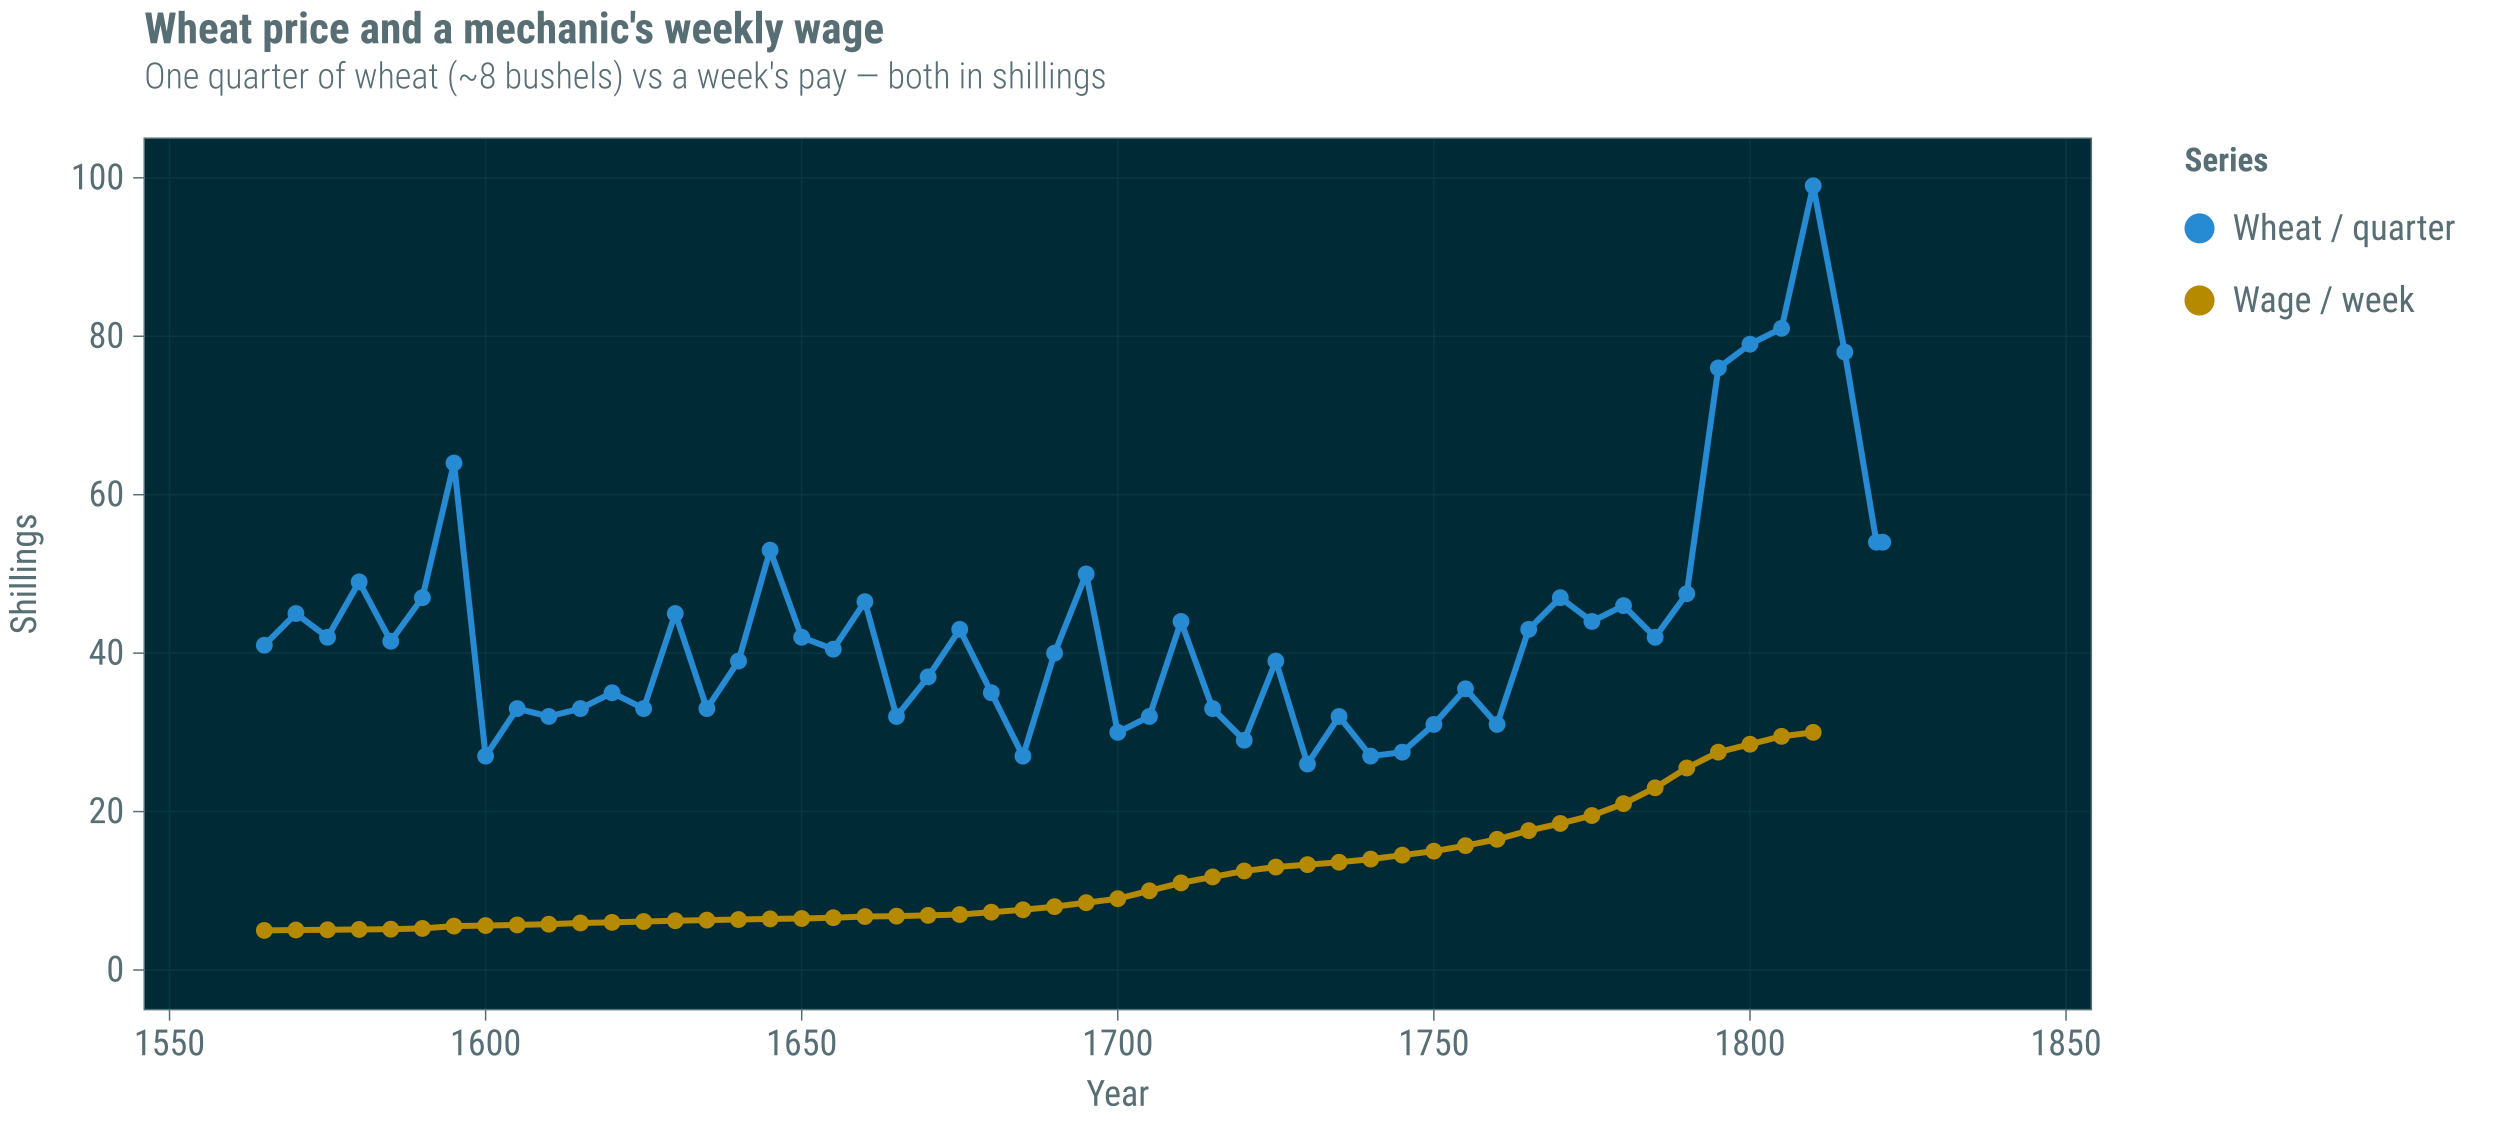
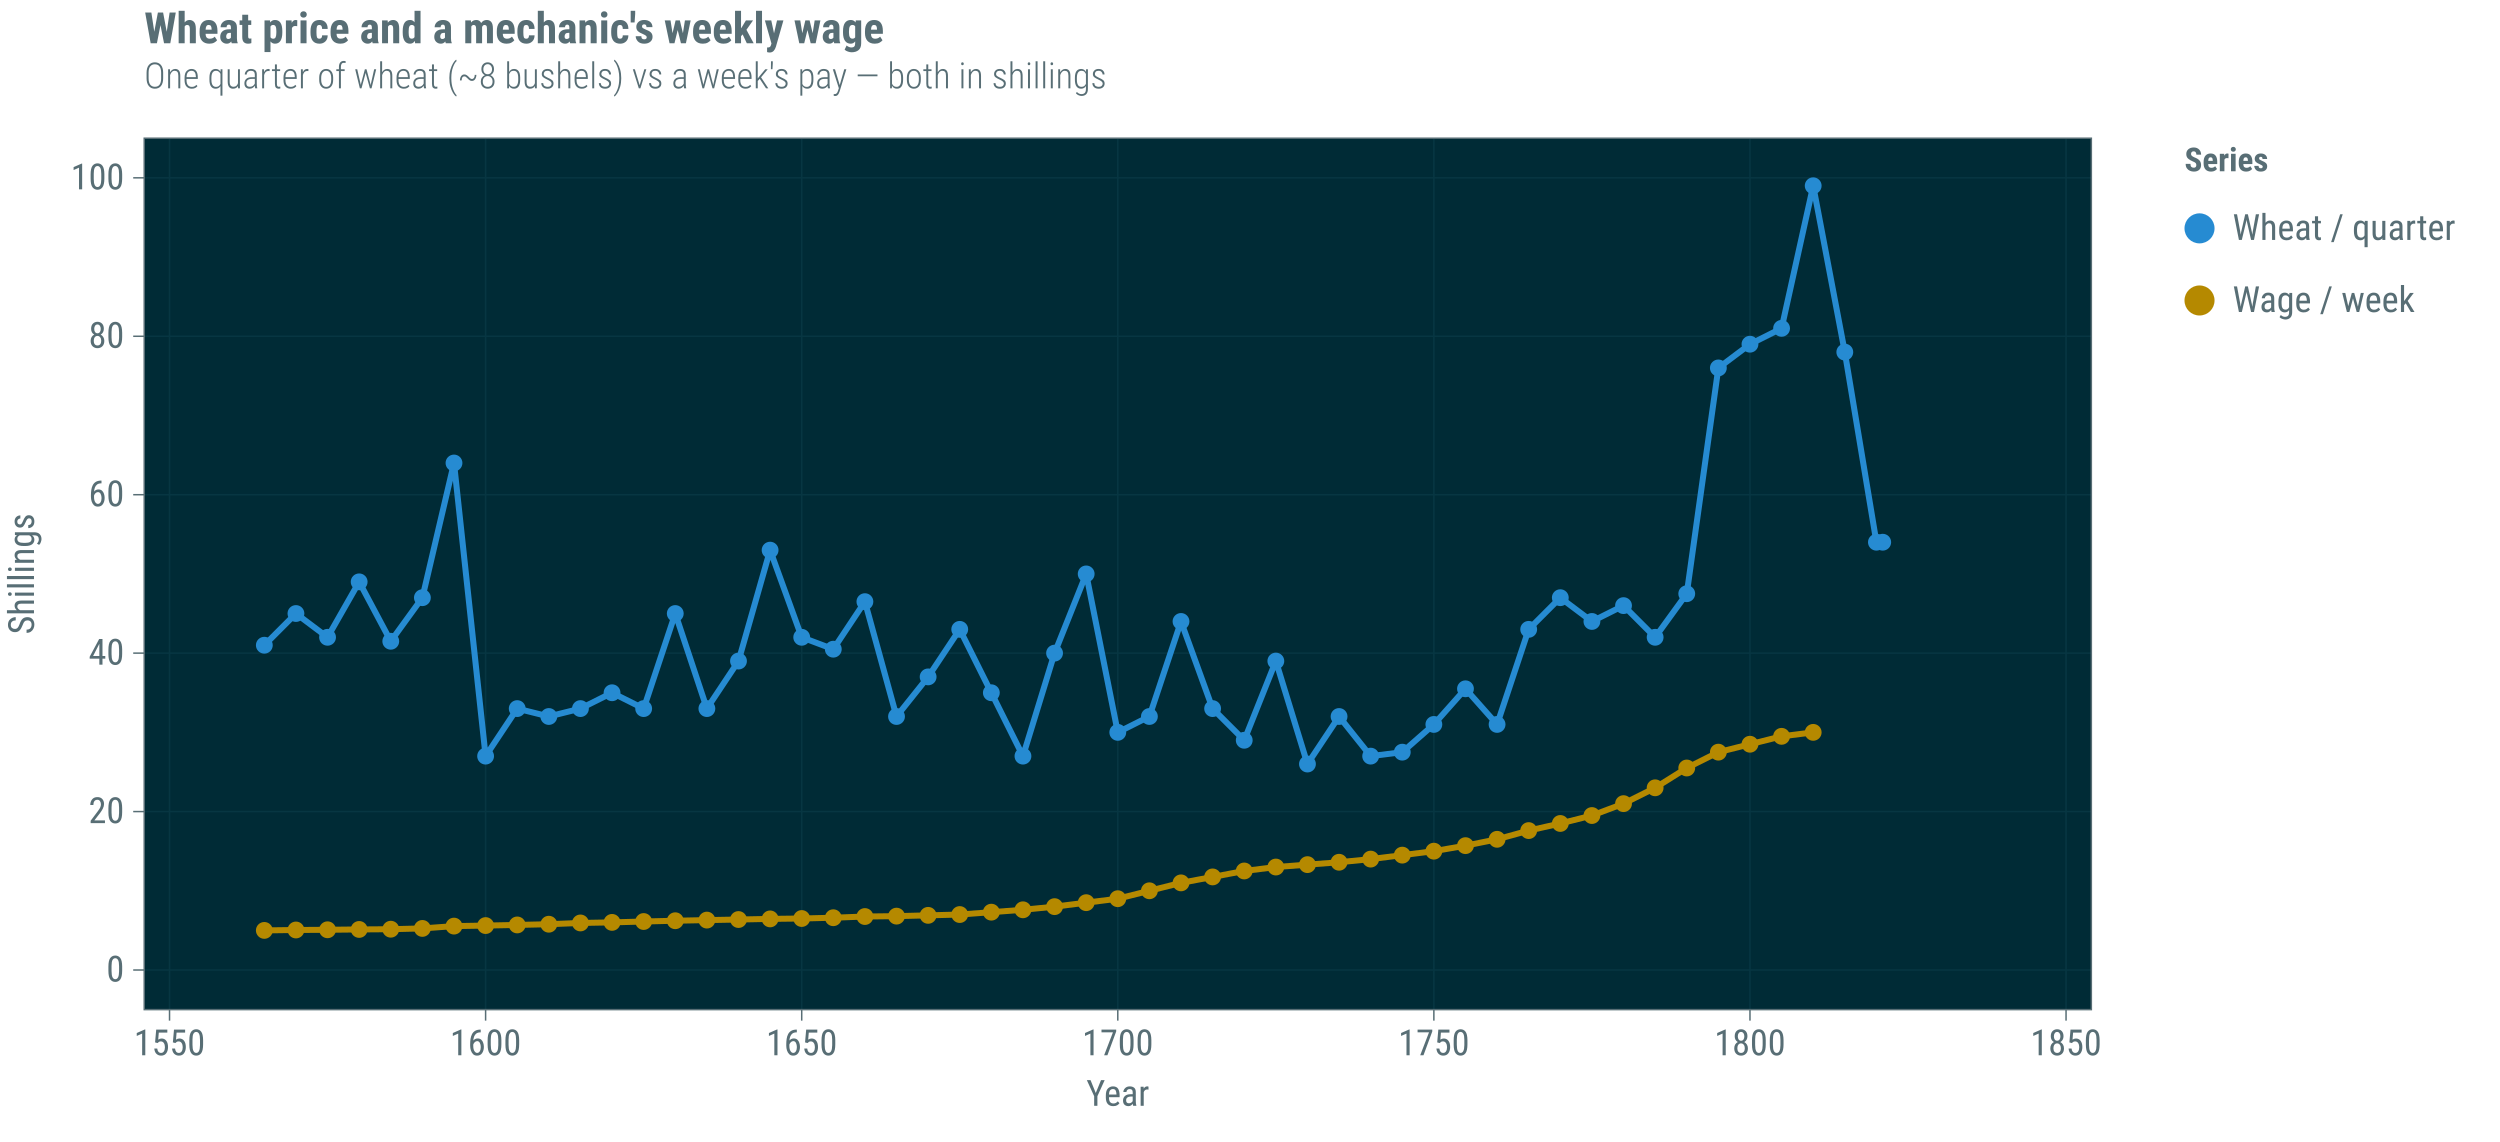
<svg xmlns="http://www.w3.org/2000/svg" width="832" height="380" viewBox="0 0 832 380" role="img" aria-label="Wheat price and a mechanic's weekly wage" class="gg-plot" font-family="&quot;Roboto Condensed&quot;, &quot;Arial Narrow&quot;, Arial, sans-serif" font-size="12" font-weight="400" text-rendering="optimizeLegibility" shape-rendering="geometricPrecision">
  <text class="gg-title" x="48" y="14.4" font-size="14.4" font-weight="700" fill="var(--gg-ink, #586e75)">Wheat price and a mechanic's weekly wage</text>
  <text class="gg-subtitle" x="48" y="29.4" font-size="12" font-weight="300" fill="var(--gg-ink, #586e75)">One quarter of wheat (~8 bushels) vs a week's pay — both in shillings</text>
  <defs>
    <clipPath id="ssolarizeddark_ridership-line_solarized_832x380-gg-clip-0">
      <rect width="648" height="290" />
    </clipPath>
  </defs>
  <g class="gg-panel" data-panel="0" transform="translate(48,46)">
    <rect class="gg-panel-background" width="648" height="290" fill="var(--gg-panel, #002b36)" />
    <g class="gg-grid" stroke="var(--gg-grid, #073642)" stroke-width="0.5" vector-effect="non-scaling-stroke">
      <line x1="8.42" y1="0" x2="8.42" y2="290" />
      <line x1="113.61" y1="0" x2="113.61" y2="290" />
      <line x1="218.81" y1="0" x2="218.81" y2="290" />
      <line x1="324" y1="0" x2="324" y2="290" />
      <line x1="429.19" y1="0" x2="429.19" y2="290" />
      <line x1="534.39" y1="0" x2="534.39" y2="290" />
      <line x1="639.58" y1="0" x2="639.58" y2="290" />
      <line x1="0" y1="276.82" x2="648" y2="276.82" />
      <line x1="0" y1="224.09" x2="648" y2="224.09" />
      <line x1="0" y1="171.36" x2="648" y2="171.36" />
      <line x1="0" y1="118.64" x2="648" y2="118.64" />
      <line x1="0" y1="65.91" x2="648" y2="65.91" />
      <line x1="0" y1="13.18" x2="648" y2="13.18" />
    </g>
    <g class="gg-marks" clip-path="url(#ssolarizeddark_ridership-line_solarized_832x380-gg-clip-0)">
      <g class="gg-batch gg-paths" data-layer="0">
        <path d="M39.97 168.73L50.49 158.18L61.01 166.09L71.53 147.64L82.05 167.41L92.57 152.91L103.09 108.09L113.61 205.64L124.13 189.82L134.65 192.45L145.17 189.82L155.69 184.55L166.21 189.82L176.73 158.18L187.25 189.82L197.77 174L208.29 137.09L218.81 166.09L229.32 170.05L239.84 154.23L250.36 192.45L260.88 179.27L271.4 163.45L281.92 184.55L292.44 205.64L302.96 171.36L313.48 145L324 197.73L334.52 192.45L345.04 160.82L355.56 189.82L366.08 200.36L376.6 174L387.12 208.27L397.64 192.45L408.16 205.64L418.68 204.32L429.19 195.09L439.71 183.23L450.23 195.09L460.75 163.45L471.27 152.91L481.79 160.82L492.31 155.55L502.83 166.09L513.35 151.59L523.87 76.45L534.39 68.55L544.91 63.27L555.43 15.82L565.95 71.18L576.47 134.45L578.57 134.45" fill="none" stroke="#268bd2" stroke-width="2" stroke-linejoin="round" stroke-linecap="round" />
        <path d="M39.97 263.64L50.49 263.5L61.01 263.43L71.53 263.32L82.05 263.24L92.57 262.98L103.09 262.21L113.61 262.03L124.13 261.82L134.65 261.58L145.17 261.16L155.69 260.97L166.21 260.68L176.73 260.42L187.25 260.21L197.77 260.02L208.29 259.81L218.81 259.68L229.32 259.42L239.84 259.02L250.36 258.89L260.88 258.63L271.4 258.36L281.92 257.57L292.44 256.78L302.96 255.73L313.48 254.41L324 253.09L334.52 250.45L345.04 247.82L355.56 245.84L366.08 243.86L376.6 242.55L387.12 241.75L397.64 240.96L408.16 239.91L418.68 238.59L429.19 237.27L439.71 235.43L450.23 233.32L460.75 230.42L471.27 228.05L481.79 225.41L492.31 221.45L502.83 216.18L513.35 209.59L523.87 204.32L534.39 201.68L544.91 199.05L555.43 197.73" fill="none" stroke="#b58900" stroke-width="2" stroke-linejoin="round" stroke-linecap="round" />
      </g>
      <g class="gg-batch gg-points" data-layer="1">
        <circle class="gg-shape-circle" cx="39.97" cy="168.73" r="2.8" fill="#268bd2" />
        <circle class="gg-shape-circle" cx="39.97" cy="263.64" r="2.8" fill="#b58900" />
        <circle class="gg-shape-circle" cx="50.49" cy="158.18" r="2.8" fill="#268bd2" />
        <circle class="gg-shape-circle" cx="50.49" cy="263.5" r="2.8" fill="#b58900" />
        <circle class="gg-shape-circle" cx="61.01" cy="166.09" r="2.8" fill="#268bd2" />
        <circle class="gg-shape-circle" cx="61.01" cy="263.43" r="2.8" fill="#b58900" />
        <circle class="gg-shape-circle" cx="71.53" cy="147.64" r="2.8" fill="#268bd2" />
        <circle class="gg-shape-circle" cx="71.53" cy="263.32" r="2.8" fill="#b58900" />
        <circle class="gg-shape-circle" cx="82.05" cy="167.41" r="2.8" fill="#268bd2" />
        <circle class="gg-shape-circle" cx="82.05" cy="263.24" r="2.8" fill="#b58900" />
        <circle class="gg-shape-circle" cx="92.57" cy="152.91" r="2.8" fill="#268bd2" />
        <circle class="gg-shape-circle" cx="92.57" cy="262.98" r="2.8" fill="#b58900" />
        <circle class="gg-shape-circle" cx="103.09" cy="108.09" r="2.8" fill="#268bd2" />
        <circle class="gg-shape-circle" cx="103.09" cy="262.21" r="2.8" fill="#b58900" />
        <circle class="gg-shape-circle" cx="113.61" cy="205.64" r="2.8" fill="#268bd2" />
        <circle class="gg-shape-circle" cx="113.61" cy="262.03" r="2.8" fill="#b58900" />
        <circle class="gg-shape-circle" cx="124.13" cy="189.82" r="2.8" fill="#268bd2" />
        <circle class="gg-shape-circle" cx="124.13" cy="261.82" r="2.8" fill="#b58900" />
        <circle class="gg-shape-circle" cx="134.65" cy="192.45" r="2.8" fill="#268bd2" />
        <circle class="gg-shape-circle" cx="134.65" cy="261.58" r="2.8" fill="#b58900" />
        <circle class="gg-shape-circle" cx="145.17" cy="189.82" r="2.8" fill="#268bd2" />
        <circle class="gg-shape-circle" cx="145.17" cy="261.16" r="2.8" fill="#b58900" />
        <circle class="gg-shape-circle" cx="155.69" cy="184.55" r="2.8" fill="#268bd2" />
        <circle class="gg-shape-circle" cx="155.69" cy="260.97" r="2.8" fill="#b58900" />
        <circle class="gg-shape-circle" cx="166.21" cy="189.82" r="2.8" fill="#268bd2" />
        <circle class="gg-shape-circle" cx="166.21" cy="260.68" r="2.8" fill="#b58900" />
        <circle class="gg-shape-circle" cx="176.73" cy="158.18" r="2.8" fill="#268bd2" />
        <circle class="gg-shape-circle" cx="176.73" cy="260.42" r="2.8" fill="#b58900" />
        <circle class="gg-shape-circle" cx="187.25" cy="189.82" r="2.8" fill="#268bd2" />
        <circle class="gg-shape-circle" cx="187.25" cy="260.21" r="2.8" fill="#b58900" />
        <circle class="gg-shape-circle" cx="197.77" cy="174" r="2.8" fill="#268bd2" />
        <circle class="gg-shape-circle" cx="197.77" cy="260.02" r="2.8" fill="#b58900" />
        <circle class="gg-shape-circle" cx="208.29" cy="137.09" r="2.8" fill="#268bd2" />
        <circle class="gg-shape-circle" cx="208.29" cy="259.81" r="2.8" fill="#b58900" />
        <circle class="gg-shape-circle" cx="218.81" cy="166.09" r="2.8" fill="#268bd2" />
        <circle class="gg-shape-circle" cx="218.81" cy="259.68" r="2.8" fill="#b58900" />
        <circle class="gg-shape-circle" cx="229.32" cy="170.05" r="2.8" fill="#268bd2" />
        <circle class="gg-shape-circle" cx="229.32" cy="259.42" r="2.8" fill="#b58900" />
        <circle class="gg-shape-circle" cx="239.84" cy="154.23" r="2.8" fill="#268bd2" />
        <circle class="gg-shape-circle" cx="239.84" cy="259.02" r="2.8" fill="#b58900" />
        <circle class="gg-shape-circle" cx="250.36" cy="192.45" r="2.8" fill="#268bd2" />
        <circle class="gg-shape-circle" cx="250.36" cy="258.89" r="2.8" fill="#b58900" />
        <circle class="gg-shape-circle" cx="260.88" cy="179.27" r="2.8" fill="#268bd2" />
        <circle class="gg-shape-circle" cx="260.88" cy="258.63" r="2.8" fill="#b58900" />
        <circle class="gg-shape-circle" cx="271.4" cy="163.45" r="2.8" fill="#268bd2" />
        <circle class="gg-shape-circle" cx="271.4" cy="258.36" r="2.8" fill="#b58900" />
        <circle class="gg-shape-circle" cx="281.92" cy="184.55" r="2.8" fill="#268bd2" />
        <circle class="gg-shape-circle" cx="281.92" cy="257.57" r="2.8" fill="#b58900" />
        <circle class="gg-shape-circle" cx="292.44" cy="205.64" r="2.8" fill="#268bd2" />
        <circle class="gg-shape-circle" cx="292.44" cy="256.78" r="2.8" fill="#b58900" />
        <circle class="gg-shape-circle" cx="302.96" cy="171.36" r="2.8" fill="#268bd2" />
        <circle class="gg-shape-circle" cx="302.96" cy="255.73" r="2.8" fill="#b58900" />
        <circle class="gg-shape-circle" cx="313.48" cy="145" r="2.8" fill="#268bd2" />
        <circle class="gg-shape-circle" cx="313.48" cy="254.41" r="2.8" fill="#b58900" />
        <circle class="gg-shape-circle" cx="324" cy="197.73" r="2.8" fill="#268bd2" />
        <circle class="gg-shape-circle" cx="324" cy="253.09" r="2.8" fill="#b58900" />
        <circle class="gg-shape-circle" cx="334.52" cy="192.45" r="2.8" fill="#268bd2" />
        <circle class="gg-shape-circle" cx="334.52" cy="250.45" r="2.8" fill="#b58900" />
        <circle class="gg-shape-circle" cx="345.04" cy="160.82" r="2.8" fill="#268bd2" />
        <circle class="gg-shape-circle" cx="345.04" cy="247.82" r="2.8" fill="#b58900" />
        <circle class="gg-shape-circle" cx="355.56" cy="189.82" r="2.8" fill="#268bd2" />
        <circle class="gg-shape-circle" cx="355.56" cy="245.84" r="2.8" fill="#b58900" />
        <circle class="gg-shape-circle" cx="366.08" cy="200.36" r="2.8" fill="#268bd2" />
        <circle class="gg-shape-circle" cx="366.08" cy="243.86" r="2.8" fill="#b58900" />
        <circle class="gg-shape-circle" cx="376.6" cy="174" r="2.8" fill="#268bd2" />
        <circle class="gg-shape-circle" cx="376.6" cy="242.55" r="2.8" fill="#b58900" />
        <circle class="gg-shape-circle" cx="387.12" cy="208.27" r="2.8" fill="#268bd2" />
        <circle class="gg-shape-circle" cx="387.12" cy="241.75" r="2.8" fill="#b58900" />
        <circle class="gg-shape-circle" cx="397.64" cy="192.45" r="2.8" fill="#268bd2" />
        <circle class="gg-shape-circle" cx="397.64" cy="240.96" r="2.8" fill="#b58900" />
        <circle class="gg-shape-circle" cx="408.16" cy="205.64" r="2.8" fill="#268bd2" />
        <circle class="gg-shape-circle" cx="408.16" cy="239.91" r="2.8" fill="#b58900" />
        <circle class="gg-shape-circle" cx="418.68" cy="204.32" r="2.8" fill="#268bd2" />
        <circle class="gg-shape-circle" cx="418.68" cy="238.59" r="2.8" fill="#b58900" />
        <circle class="gg-shape-circle" cx="429.19" cy="195.09" r="2.8" fill="#268bd2" />
        <circle class="gg-shape-circle" cx="429.19" cy="237.27" r="2.8" fill="#b58900" />
        <circle class="gg-shape-circle" cx="439.71" cy="183.23" r="2.8" fill="#268bd2" />
        <circle class="gg-shape-circle" cx="439.71" cy="235.43" r="2.8" fill="#b58900" />
        <circle class="gg-shape-circle" cx="450.23" cy="195.09" r="2.8" fill="#268bd2" />
        <circle class="gg-shape-circle" cx="450.23" cy="233.32" r="2.8" fill="#b58900" />
        <circle class="gg-shape-circle" cx="460.75" cy="163.45" r="2.8" fill="#268bd2" />
        <circle class="gg-shape-circle" cx="460.75" cy="230.42" r="2.8" fill="#b58900" />
        <circle class="gg-shape-circle" cx="471.27" cy="152.91" r="2.8" fill="#268bd2" />
        <circle class="gg-shape-circle" cx="471.27" cy="228.05" r="2.8" fill="#b58900" />
        <circle class="gg-shape-circle" cx="481.79" cy="160.82" r="2.8" fill="#268bd2" />
        <circle class="gg-shape-circle" cx="481.79" cy="225.41" r="2.8" fill="#b58900" />
        <circle class="gg-shape-circle" cx="492.31" cy="155.55" r="2.8" fill="#268bd2" />
        <circle class="gg-shape-circle" cx="492.31" cy="221.45" r="2.8" fill="#b58900" />
        <circle class="gg-shape-circle" cx="502.83" cy="166.09" r="2.8" fill="#268bd2" />
        <circle class="gg-shape-circle" cx="502.83" cy="216.18" r="2.8" fill="#b58900" />
        <circle class="gg-shape-circle" cx="513.35" cy="151.59" r="2.8" fill="#268bd2" />
        <circle class="gg-shape-circle" cx="513.35" cy="209.59" r="2.8" fill="#b58900" />
        <circle class="gg-shape-circle" cx="523.87" cy="76.45" r="2.8" fill="#268bd2" />
        <circle class="gg-shape-circle" cx="523.87" cy="204.32" r="2.8" fill="#b58900" />
        <circle class="gg-shape-circle" cx="534.39" cy="68.55" r="2.8" fill="#268bd2" />
        <circle class="gg-shape-circle" cx="534.39" cy="201.68" r="2.8" fill="#b58900" />
        <circle class="gg-shape-circle" cx="544.91" cy="63.27" r="2.8" fill="#268bd2" />
        <circle class="gg-shape-circle" cx="544.91" cy="199.05" r="2.8" fill="#b58900" />
        <circle class="gg-shape-circle" cx="555.43" cy="15.82" r="2.8" fill="#268bd2" />
        <circle class="gg-shape-circle" cx="555.43" cy="197.73" r="2.8" fill="#b58900" />
        <circle class="gg-shape-circle" cx="565.95" cy="71.18" r="2.8" fill="#268bd2" />
        <circle class="gg-shape-circle" cx="576.47" cy="134.45" r="2.8" fill="#268bd2" />
        <circle class="gg-shape-circle" cx="578.57" cy="134.45" r="2.8" fill="#268bd2" />
      </g>
    </g>
    <rect class="gg-panel-border" width="648" height="290" fill="none" stroke="var(--gg-panelBorder, #586e75)" stroke-width="0.5" vector-effect="non-scaling-stroke" />
  </g>
  <g class="gg-axis gg-axis-x" transform="translate(48,336)">
    <g class="gg-tick" transform="translate(8.42,0)">
      <line y2="3.67" stroke="var(--gg-tickColor, #586e75)" stroke-width="0.5" vector-effect="non-scaling-stroke" />
      <text y="6.67" dy="0.71em" text-anchor="middle" fill="var(--gg-axisText, #586e75)" font-size="12" font-weight="400">1550</text>
    </g>
    <g class="gg-tick" transform="translate(113.61,0)">
      <line y2="3.67" stroke="var(--gg-tickColor, #586e75)" stroke-width="0.5" vector-effect="non-scaling-stroke" />
      <text y="6.67" dy="0.71em" text-anchor="middle" fill="var(--gg-axisText, #586e75)" font-size="12" font-weight="400">1600</text>
    </g>
    <g class="gg-tick" transform="translate(218.81,0)">
      <line y2="3.67" stroke="var(--gg-tickColor, #586e75)" stroke-width="0.5" vector-effect="non-scaling-stroke" />
      <text y="6.67" dy="0.71em" text-anchor="middle" fill="var(--gg-axisText, #586e75)" font-size="12" font-weight="400">1650</text>
    </g>
    <g class="gg-tick" transform="translate(324,0)">
      <line y2="3.67" stroke="var(--gg-tickColor, #586e75)" stroke-width="0.5" vector-effect="non-scaling-stroke" />
      <text y="6.67" dy="0.71em" text-anchor="middle" fill="var(--gg-axisText, #586e75)" font-size="12" font-weight="400">1700</text>
    </g>
    <g class="gg-tick" transform="translate(429.19,0)">
      <line y2="3.67" stroke="var(--gg-tickColor, #586e75)" stroke-width="0.5" vector-effect="non-scaling-stroke" />
      <text y="6.67" dy="0.71em" text-anchor="middle" fill="var(--gg-axisText, #586e75)" font-size="12" font-weight="400">1750</text>
    </g>
    <g class="gg-tick" transform="translate(534.39,0)">
      <line y2="3.67" stroke="var(--gg-tickColor, #586e75)" stroke-width="0.5" vector-effect="non-scaling-stroke" />
      <text y="6.67" dy="0.71em" text-anchor="middle" fill="var(--gg-axisText, #586e75)" font-size="12" font-weight="400">1800</text>
    </g>
    <g class="gg-tick" transform="translate(639.58,0)">
      <line y2="3.67" stroke="var(--gg-tickColor, #586e75)" stroke-width="0.5" vector-effect="non-scaling-stroke" />
      <text y="6.67" dy="0.71em" text-anchor="middle" fill="var(--gg-axisText, #586e75)" font-size="12" font-weight="400">1850</text>
    </g>
  </g>
  <g class="gg-axis gg-axis-y" transform="translate(48,46)">
    <g class="gg-tick" transform="translate(0,276.82)">
      <line x2="-3.67" stroke="var(--gg-tickColor, #586e75)" stroke-width="0.5" vector-effect="non-scaling-stroke" />
      <text x="-6.67" dy="0.32em" text-anchor="end" fill="var(--gg-axisText, #586e75)" font-size="12" font-weight="400">0</text>
    </g>
    <g class="gg-tick" transform="translate(0,224.09)">
      <line x2="-3.67" stroke="var(--gg-tickColor, #586e75)" stroke-width="0.5" vector-effect="non-scaling-stroke" />
      <text x="-6.67" dy="0.32em" text-anchor="end" fill="var(--gg-axisText, #586e75)" font-size="12" font-weight="400">20</text>
    </g>
    <g class="gg-tick" transform="translate(0,171.36)">
      <line x2="-3.67" stroke="var(--gg-tickColor, #586e75)" stroke-width="0.5" vector-effect="non-scaling-stroke" />
      <text x="-6.67" dy="0.32em" text-anchor="end" fill="var(--gg-axisText, #586e75)" font-size="12" font-weight="400">40</text>
    </g>
    <g class="gg-tick" transform="translate(0,118.64)">
      <line x2="-3.67" stroke="var(--gg-tickColor, #586e75)" stroke-width="0.5" vector-effect="non-scaling-stroke" />
      <text x="-6.67" dy="0.32em" text-anchor="end" fill="var(--gg-axisText, #586e75)" font-size="12" font-weight="400">60</text>
    </g>
    <g class="gg-tick" transform="translate(0,65.91)">
      <line x2="-3.67" stroke="var(--gg-tickColor, #586e75)" stroke-width="0.5" vector-effect="non-scaling-stroke" />
      <text x="-6.67" dy="0.32em" text-anchor="end" fill="var(--gg-axisText, #586e75)" font-size="12" font-weight="400">80</text>
    </g>
    <g class="gg-tick" transform="translate(0,13.18)">
      <line x2="-3.67" stroke="var(--gg-tickColor, #586e75)" stroke-width="0.5" vector-effect="non-scaling-stroke" />
      <text x="-6.67" dy="0.32em" text-anchor="end" fill="var(--gg-axisText, #586e75)" font-size="12" font-weight="400">100</text>
    </g>
  </g>
  <text class="gg-axis-title" x="372" y="368" text-anchor="middle" fill="var(--gg-ink, #586e75)" font-size="12" font-weight="400">Year</text>
-   <text class="gg-axis-title" transform="translate(12,191) rotate(-90)" text-anchor="middle" fill="var(--gg-ink, #586e75)" font-size="12" font-weight="400">Shillings</text>
+   <text class="gg-axis-title" transform="translate(11.31,191) rotate(-90)" text-anchor="middle" fill="var(--gg-ink, #586e75)" font-size="12" font-weight="400">Shillings</text>
  <g class="gg-legend gg-legend-color gg-legend-right gg-legend-vertical" transform="translate(723,46)">
    <text class="gg-legend-title" x="4" y="11" font-size="11" font-weight="bold" fill="var(--gg-ink, #586e75)">Series</text>
    <g class="gg-legend-key">
      <circle class="gg-shape-circle" cx="9" cy="30" r="5" fill="#268bd2" />
    </g>
    <text class="gg-legend-label" x="20" y="30" dy="0.32em" font-size="12" fill="var(--gg-ink, #586e75)">Wheat / quarter</text>
    <g class="gg-legend-key">
      <circle class="gg-shape-circle" cx="9" cy="54" r="5" fill="#b58900" />
    </g>
    <text class="gg-legend-label" x="20" y="54" dy="0.32em" font-size="12" fill="var(--gg-ink, #586e75)">Wage / week</text>
  </g>
</svg>
